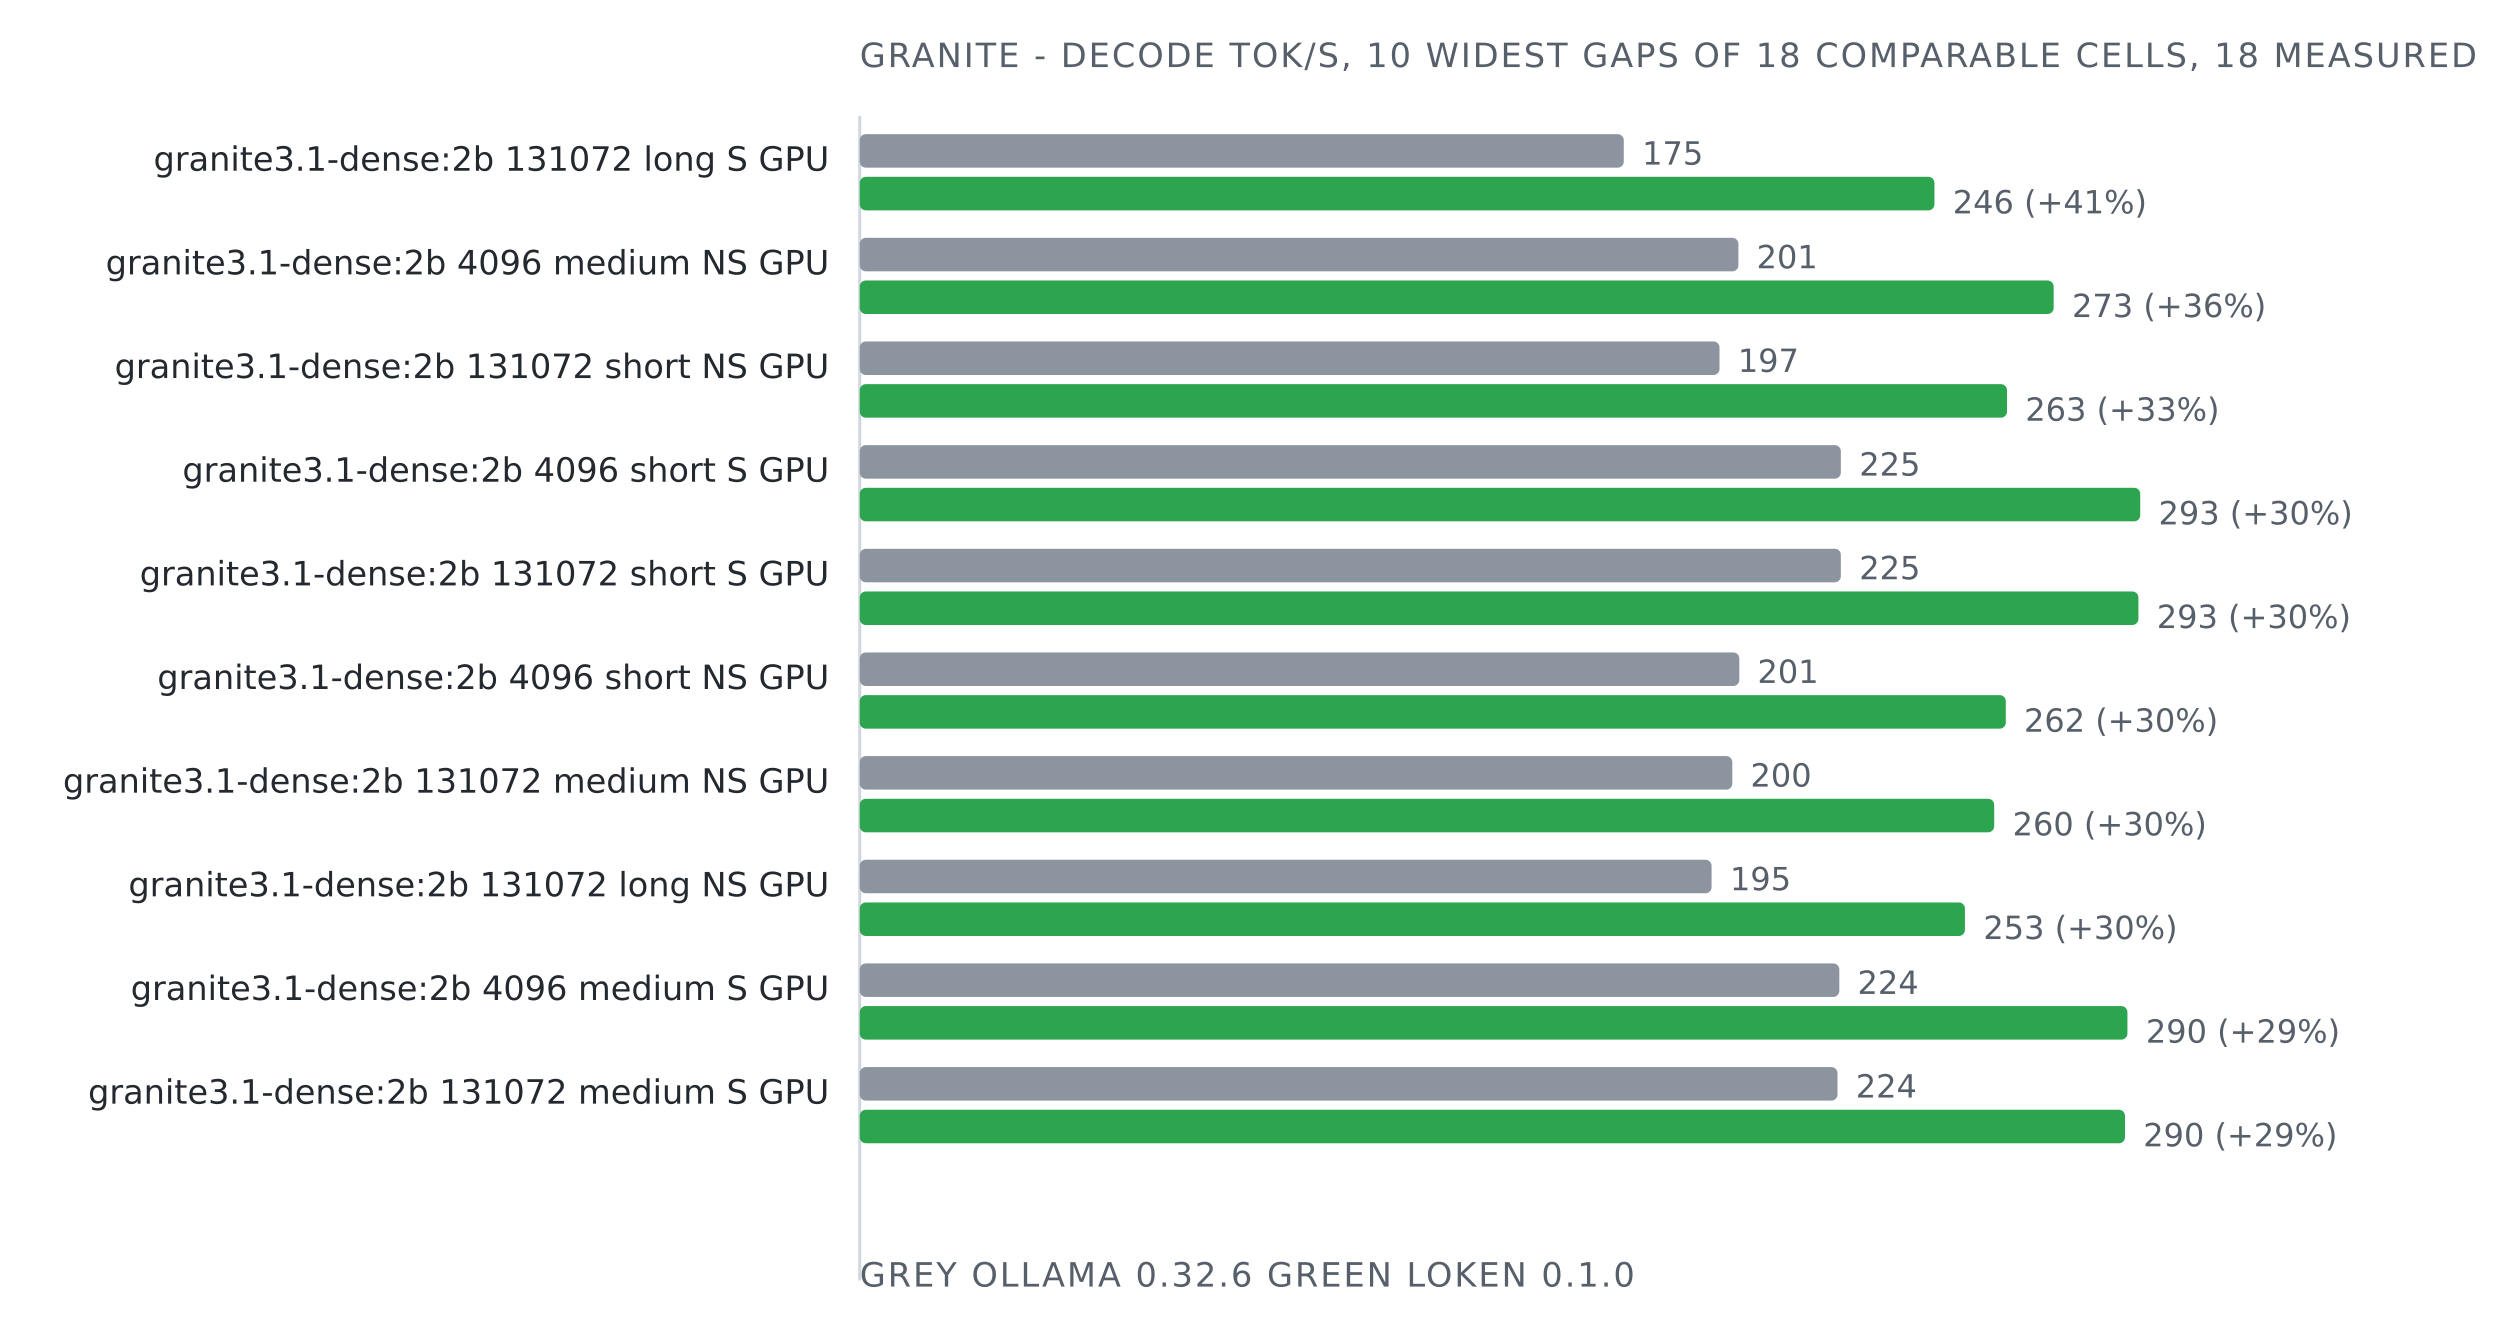
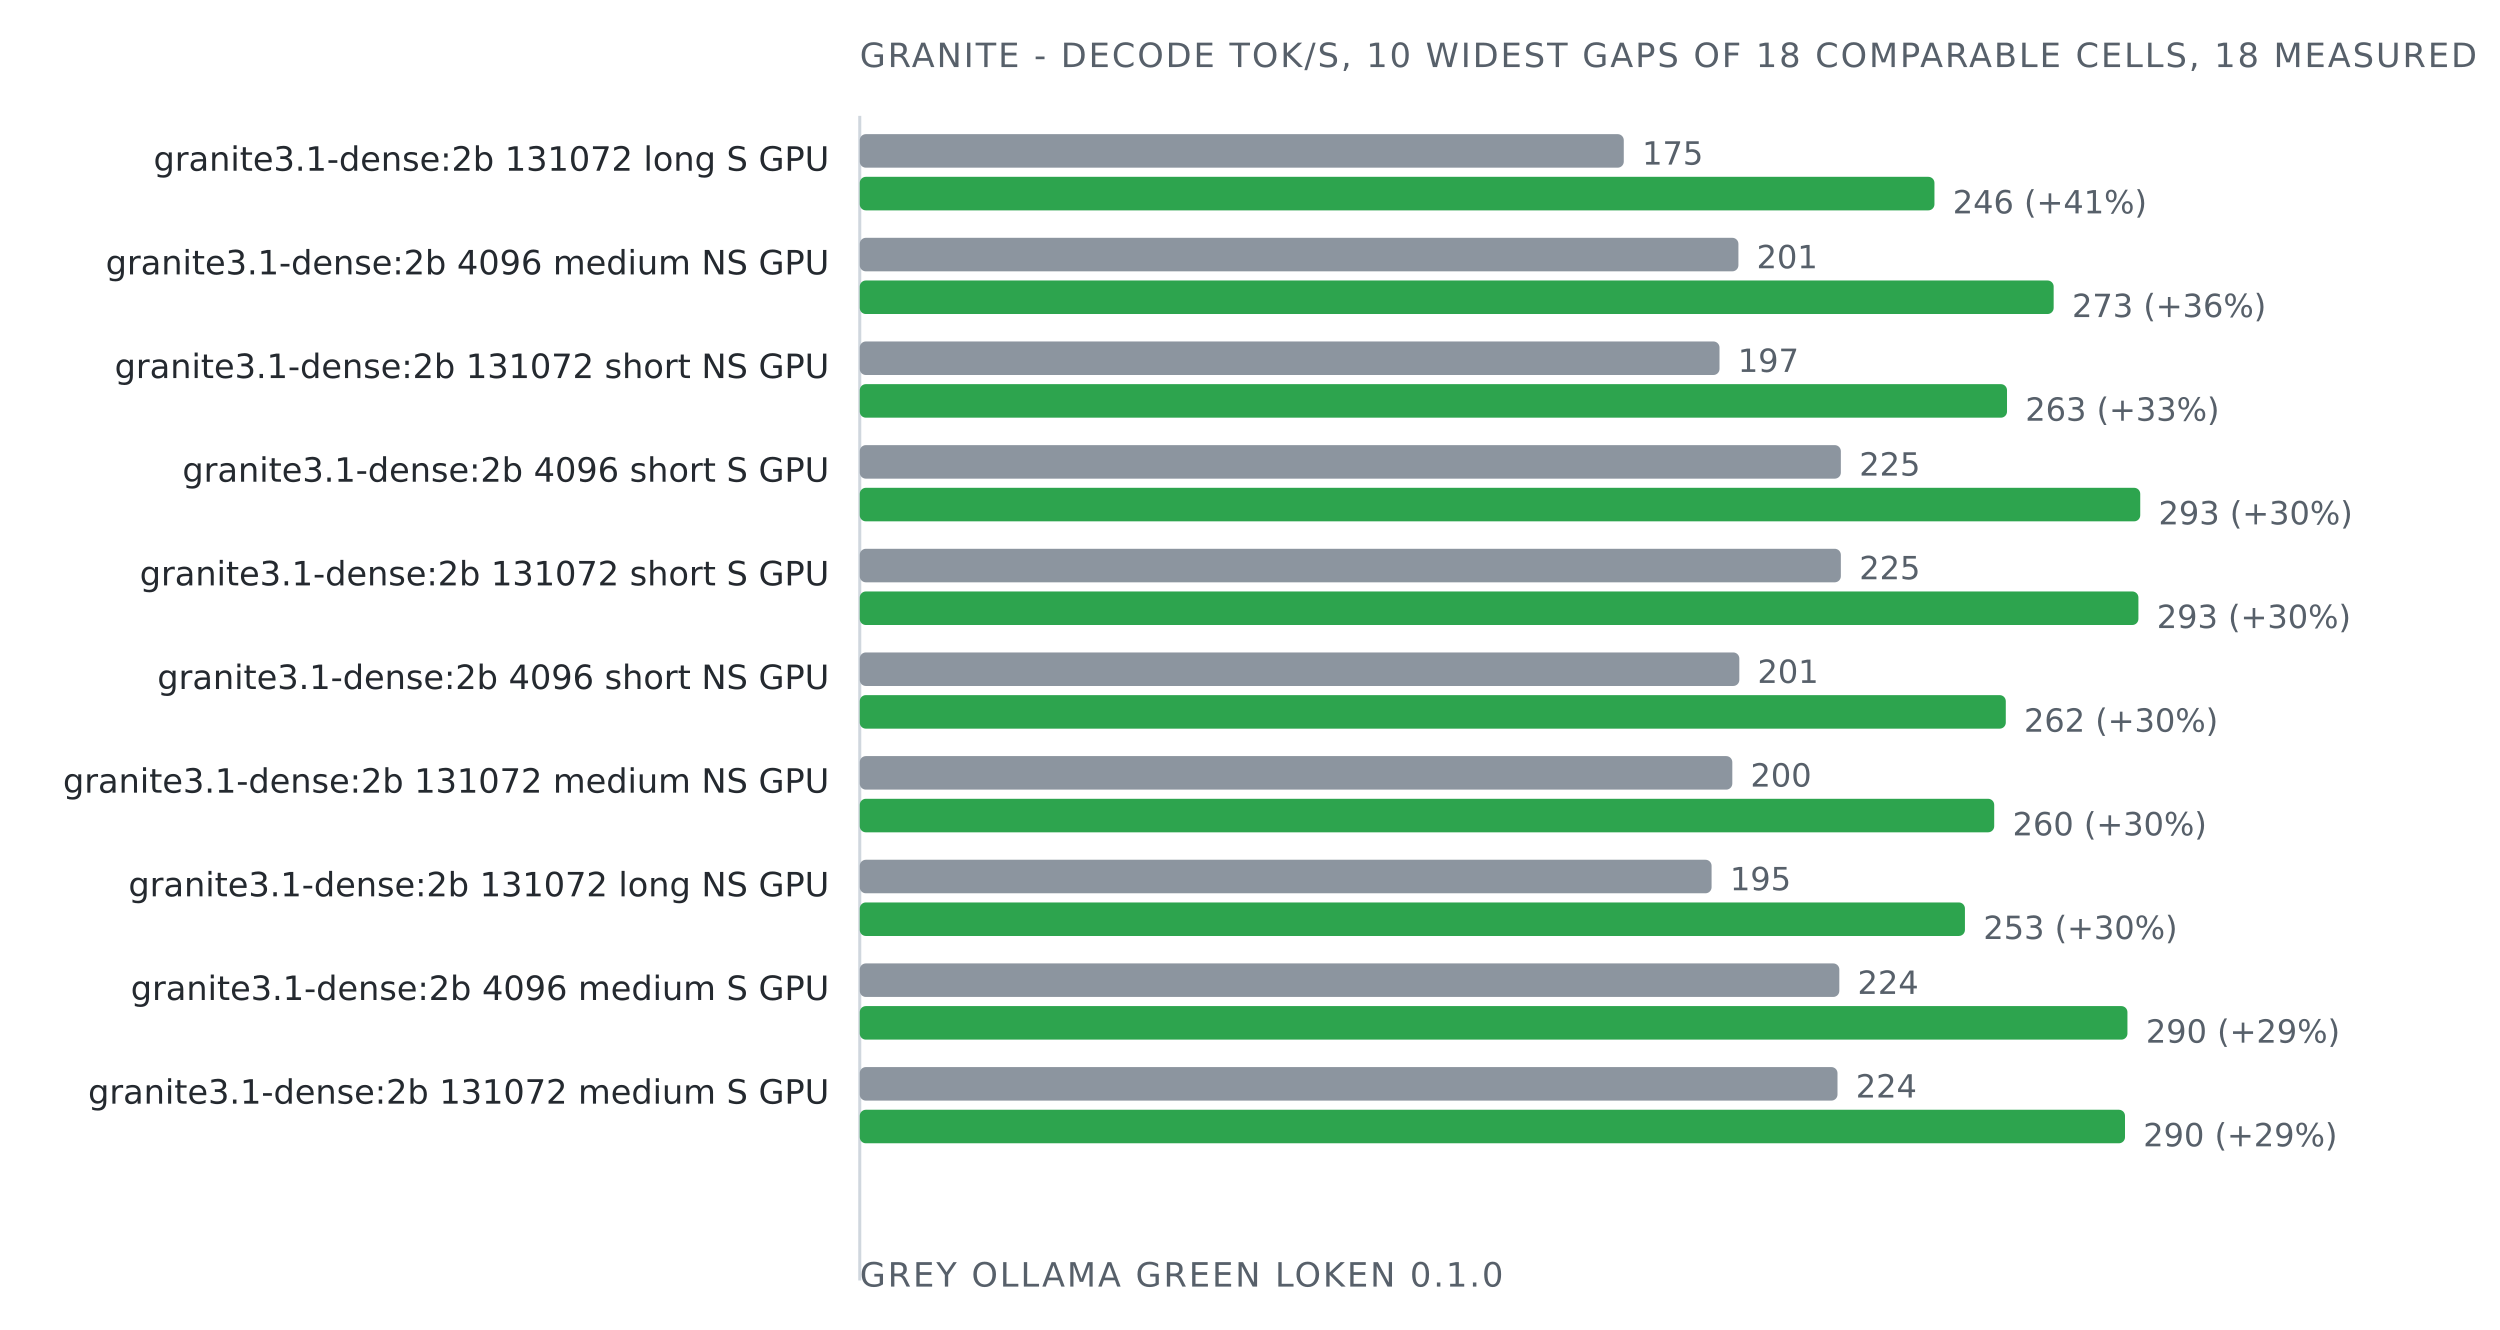
<svg xmlns="http://www.w3.org/2000/svg" width="820" height="436" viewBox="0 0 820 436" font-family="DejaVu Sans, Liberation Sans, Helvetica, Arial, sans-serif">
  <style>.t{fill:#57606a;font-size:10.5px}.m{fill:#24292f;font-size:11px}.h{fill:#57606a;font-size:11px;letter-spacing:.06em}.o{fill:#8c959f}.l{fill:#2da44e}.ax{stroke:#d0d7de;stroke-width:1}@media (prefers-color-scheme:dark){.t,.h{fill:#8b949e}.m{fill:#e6edf3}.o{fill:#6e7681}.l{fill:#3fb950}.ax{stroke:#30363d}}</style>
  <text class="h" x="282" y="22">GRANITE - DECODE TOK/S, 10 WIDEST GAPS OF 18 COMPARABLE CELLS, 18 MEASURED</text>
  <line class="ax" x1="282" y1="38" x2="282" y2="420" />
  <text class="m" x="272" y="56" text-anchor="end">granite3.1-dense:2b 131072 long S GPU</text>
  <rect class="o" x="282" y="44" width="250.6" height="11" rx="2" />
  <rect class="l" x="282" y="58" width="352.5" height="11" rx="2" />
  <text class="t" x="538.624" y="54">175</text>
  <text class="t" x="640.508" y="70">246  (+41%)</text>
  <text class="m" x="272" y="90" text-anchor="end">granite3.1-dense:2b 4096 medium NS GPU</text>
  <rect class="o" x="282" y="78" width="288.2" height="11" rx="2" />
  <rect class="l" x="282" y="92" width="391.6" height="11" rx="2" />
  <text class="t" x="576.168" y="88">201</text>
  <text class="t" x="679.627" y="104">273  (+36%)</text>
  <text class="m" x="272" y="124" text-anchor="end">granite3.1-dense:2b 131072 short NS GPU</text>
  <rect class="o" x="282" y="112" width="282.0" height="11" rx="2" />
  <rect class="l" x="282" y="126" width="376.3" height="11" rx="2" />
  <text class="t" x="570.006" y="122">197</text>
  <text class="t" x="664.295" y="138">263  (+33%)</text>
  <text class="m" x="272" y="158" text-anchor="end">granite3.1-dense:2b 4096 short S GPU</text>
  <rect class="o" x="282" y="146" width="321.8" height="11" rx="2" />
  <rect class="l" x="282" y="160" width="420.0" height="11" rx="2" />
  <text class="t" x="609.842" y="156">225</text>
  <text class="t" x="708.0" y="172">293  (+30%)</text>
  <text class="m" x="272" y="192" text-anchor="end">granite3.1-dense:2b 131072 short S GPU</text>
  <rect class="o" x="282" y="180" width="321.8" height="11" rx="2" />
  <rect class="l" x="282" y="194" width="419.4" height="11" rx="2" />
  <text class="t" x="609.842" y="190">225</text>
  <text class="t" x="707.427" y="206">293  (+30%)</text>
  <text class="m" x="272" y="226" text-anchor="end">granite3.1-dense:2b 4096 short NS GPU</text>
  <rect class="o" x="282" y="214" width="288.5" height="11" rx="2" />
  <rect class="l" x="282" y="228" width="375.9" height="11" rx="2" />
  <text class="t" x="576.454" y="224">201</text>
  <text class="t" x="663.865" y="240">262  (+30%)</text>
  <text class="m" x="272" y="260" text-anchor="end">granite3.1-dense:2b 131072 medium NS GPU</text>
  <rect class="o" x="282" y="248" width="286.2" height="11" rx="2" />
  <rect class="l" x="282" y="262" width="372.1" height="11" rx="2" />
  <text class="t" x="574.162" y="258">200</text>
  <text class="t" x="660.139" y="274">260  (+30%)</text>
  <text class="m" x="272" y="294" text-anchor="end">granite3.1-dense:2b 131072 long NS GPU</text>
  <rect class="o" x="282" y="282" width="279.4" height="11" rx="2" />
  <rect class="l" x="282" y="296" width="362.5" height="11" rx="2" />
  <text class="t" x="567.427" y="292">195</text>
  <text class="t" x="650.538" y="308">253  (+30%)</text>
  <text class="m" x="272" y="328" text-anchor="end">granite3.1-dense:2b 4096 medium S GPU</text>
  <rect class="o" x="282" y="316" width="321.3" height="11" rx="2" />
  <rect class="l" x="282" y="330" width="415.8" height="11" rx="2" />
  <text class="t" x="609.269" y="326">224</text>
  <text class="t" x="703.844" y="342">290  (+29%)</text>
  <text class="m" x="272" y="362" text-anchor="end">granite3.1-dense:2b 131072 medium S GPU</text>
  <rect class="o" x="282" y="350" width="320.7" height="11" rx="2" />
  <rect class="l" x="282" y="364" width="415.0" height="11" rx="2" />
  <text class="t" x="608.696" y="360">224</text>
  <text class="t" x="702.985" y="376">290  (+29%)</text>
-   <text class="h" x="282" y="422">GREY OLLAMA 0.32.6   GREEN LOKEN 0.1.0</text>
+   <text class="h" x="282" y="422">GREY OLLAMA   GREEN LOKEN 0.1.0</text>
</svg>
